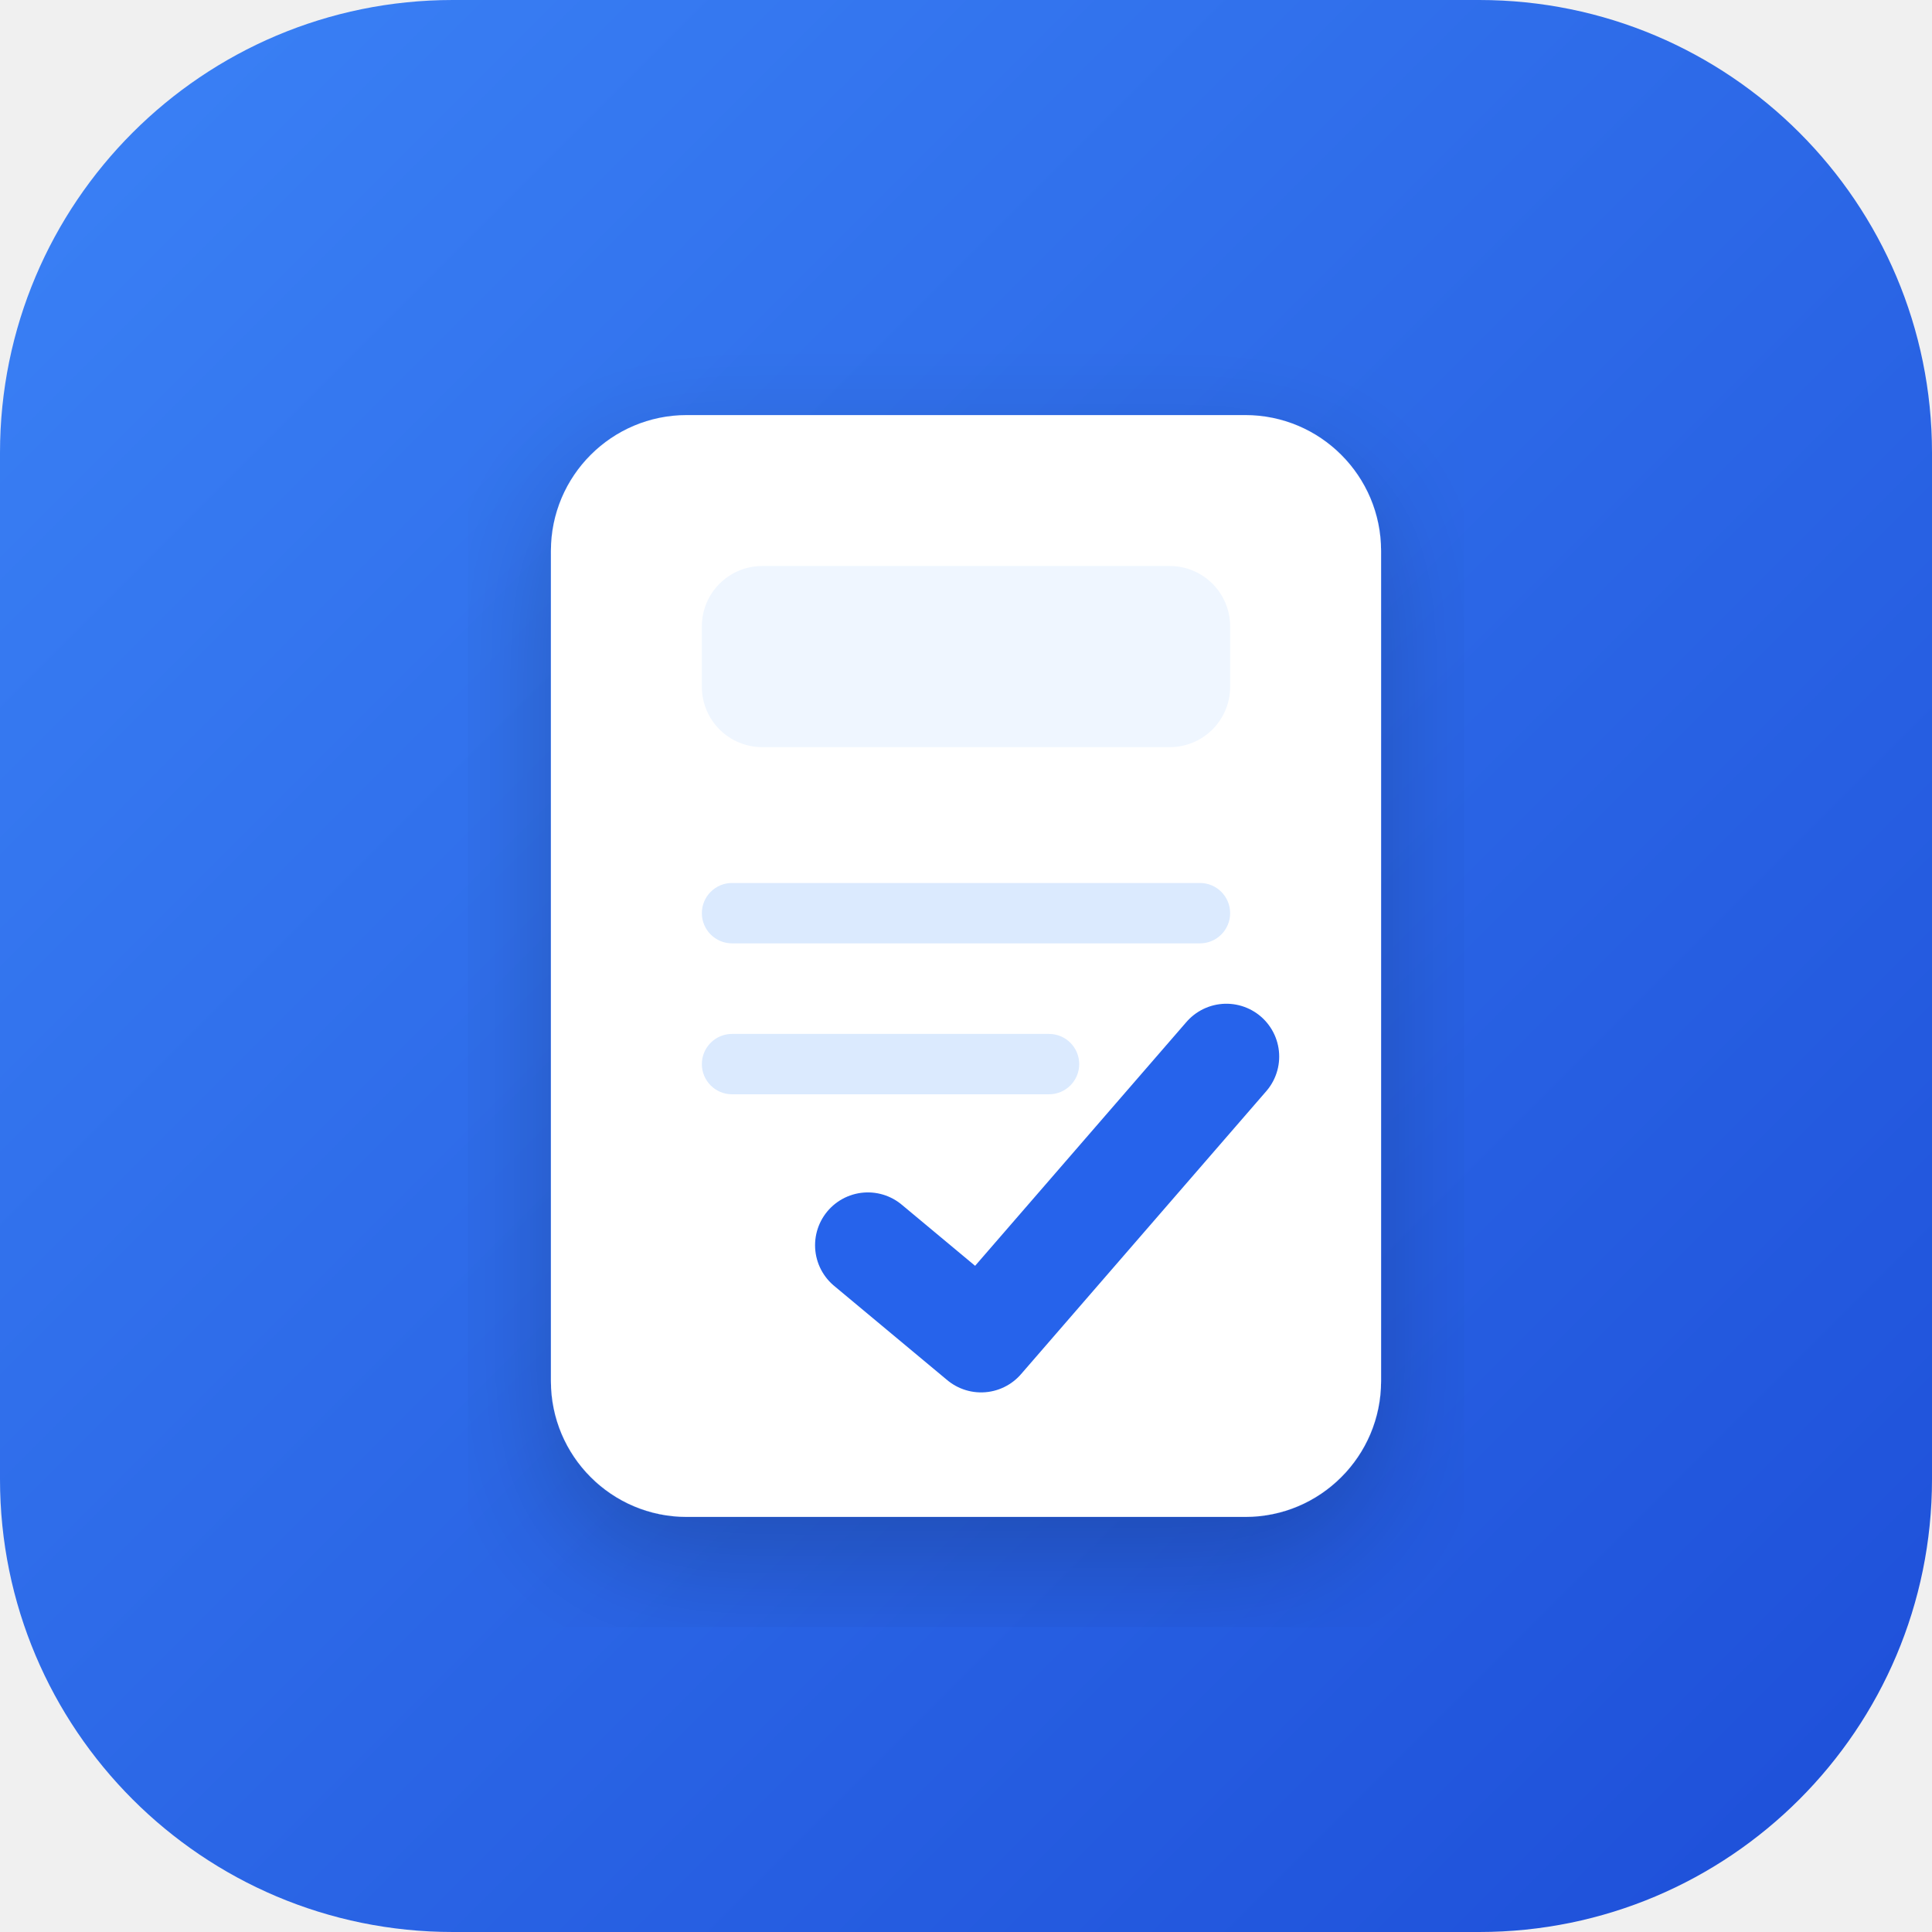
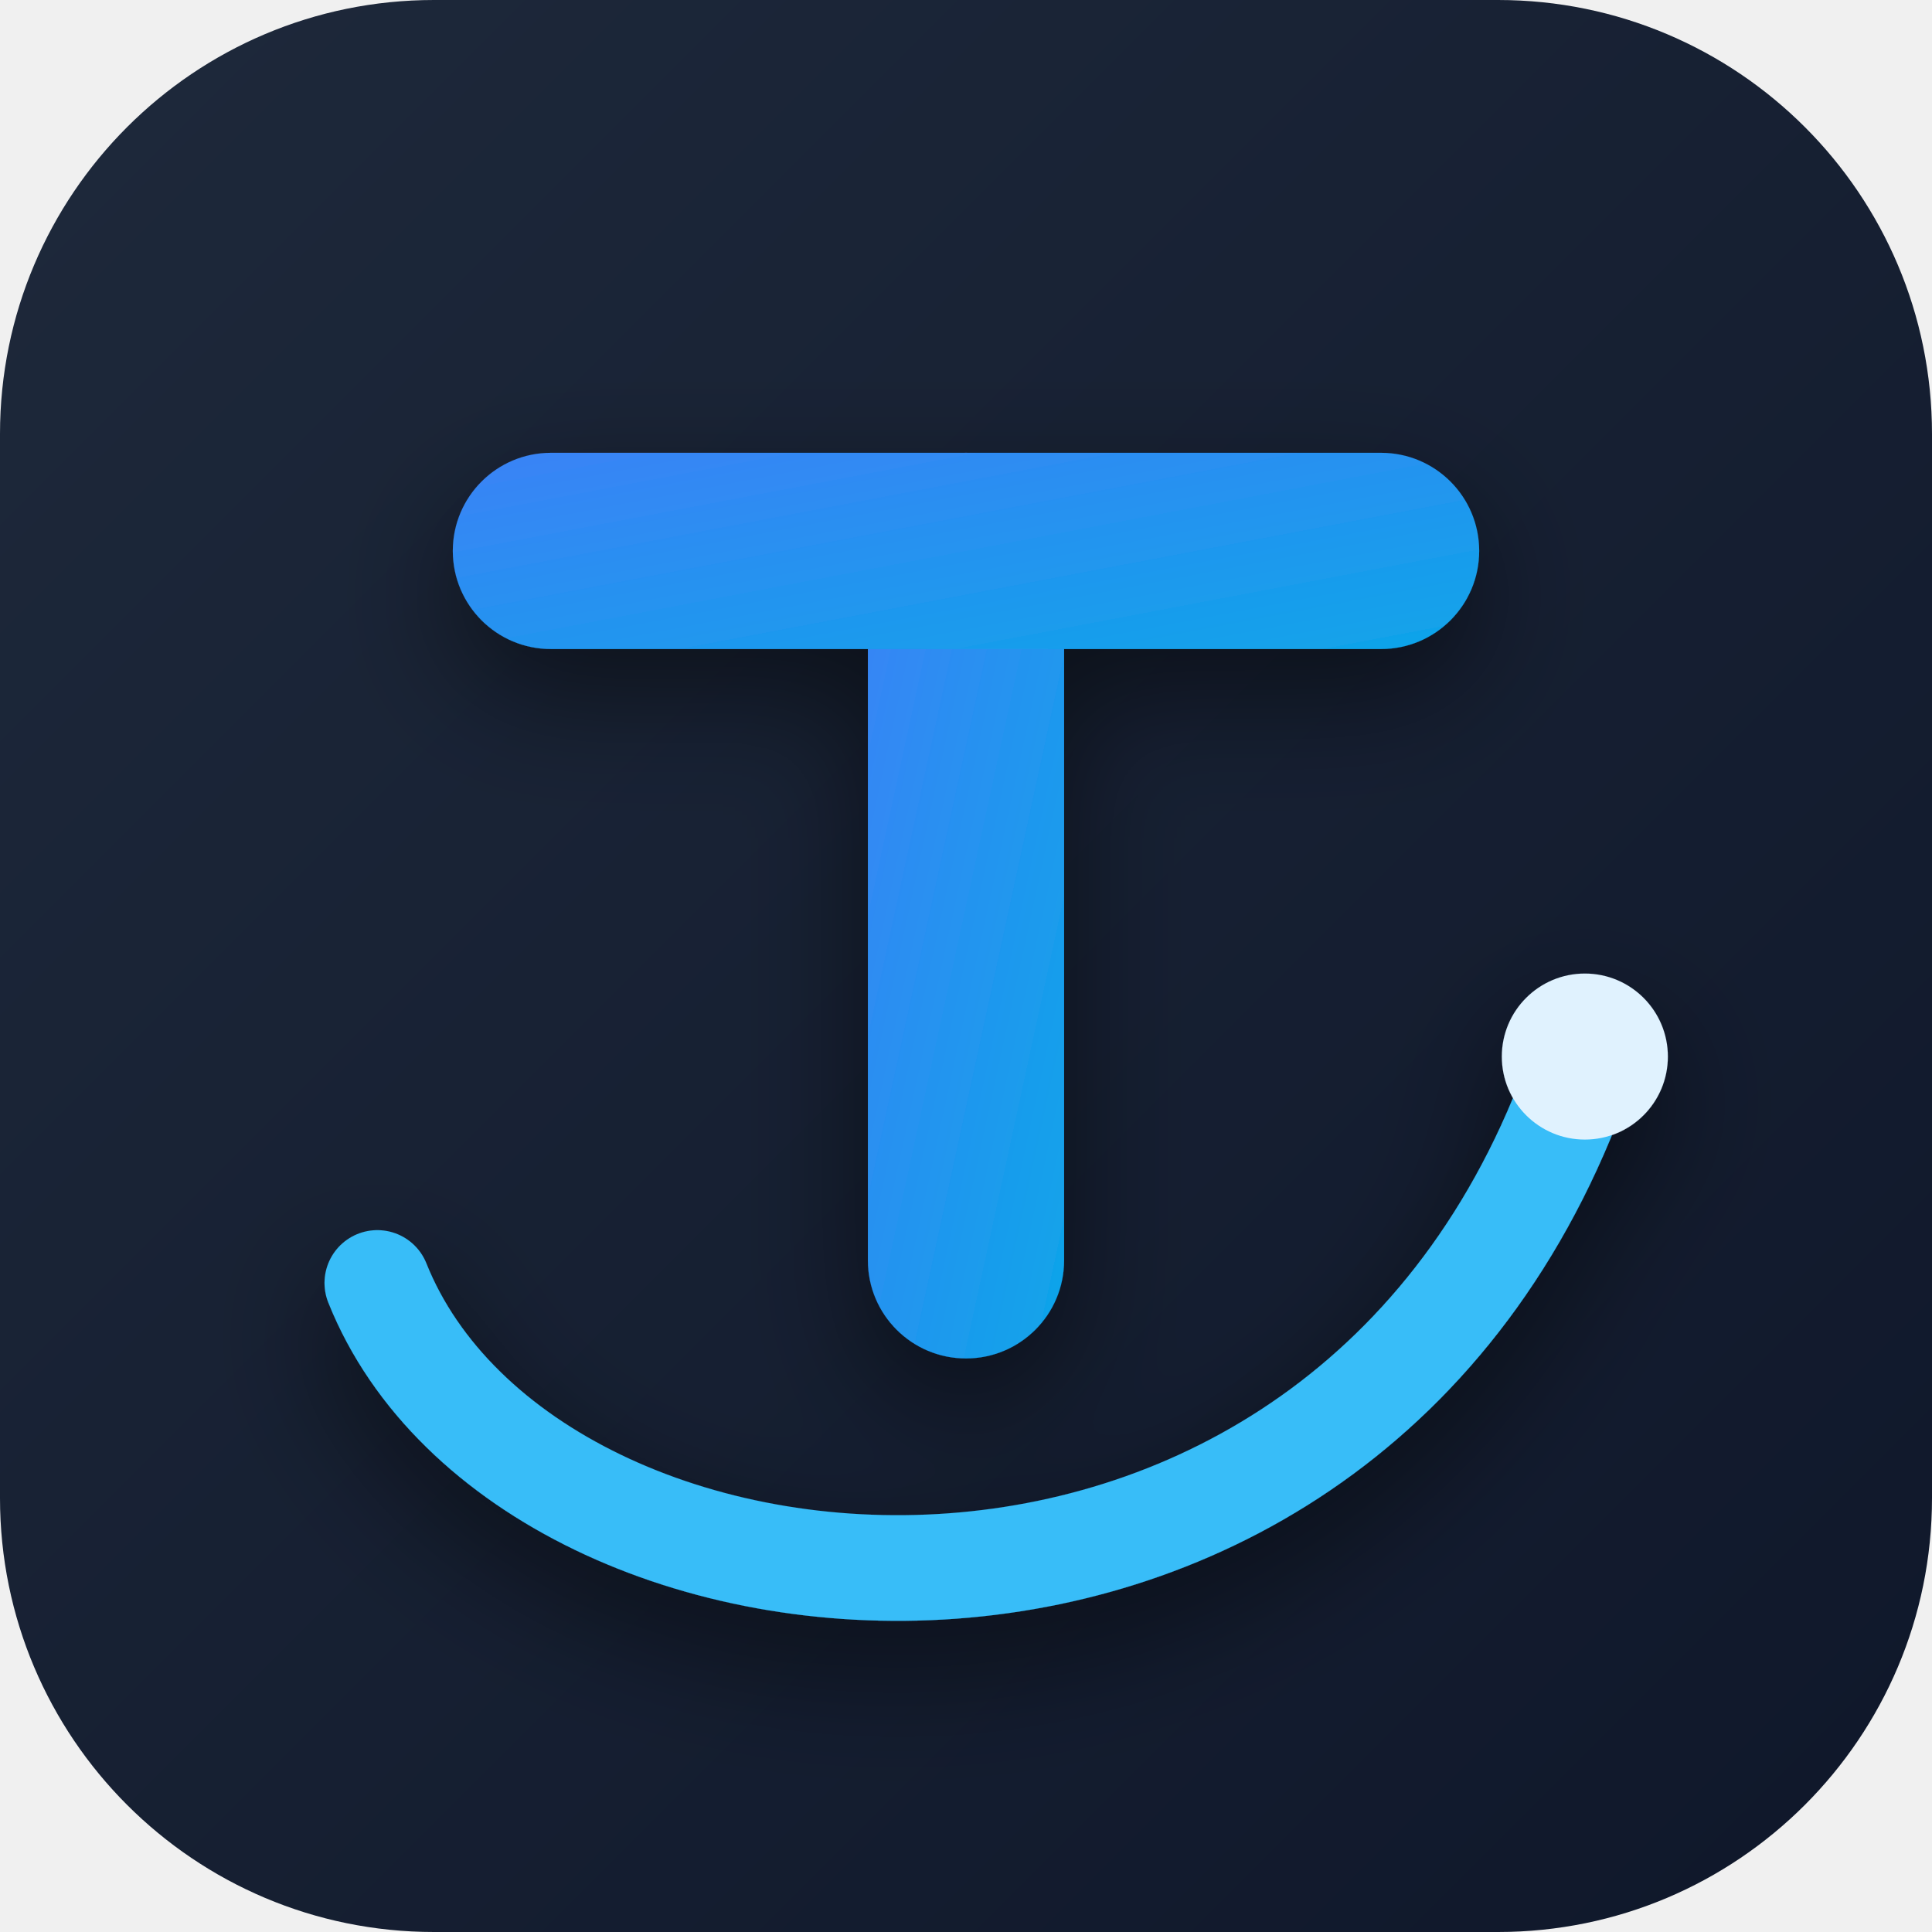
<svg xmlns="http://www.w3.org/2000/svg" viewBox="0 0 512 512">
  <defs>
-     <linearGradient id="bg" x1="0" y1="0" x2="512" y2="512" gradientUnits="userSpaceOnUse">
+     <linearGradient id="bg" x1="0%" y1="0%" x2="100%" y2="100%">
+       <stop offset="0%" stop-color="#1e293b" />
+       <stop offset="100%" stop-color="#0f172a" />
+     </linearGradient>
+     <linearGradient id="accent" x1="0%" y1="0%" x2="100%" y2="100%">
      <stop offset="0%" stop-color="#3b82f6" />
-       <stop offset="100%" stop-color="#1d4ed8" />
+       <stop offset="100%" stop-color="#0ea5e9" />
    </linearGradient>
-     <filter id="shadow">
-       <feDropShadow dx="0" dy="12" stdDeviation="16" flood-color="#000000" flood-opacity="0.2" />
+     <filter id="shadow" x="-20%" y="-20%" width="140%" height="140%">
+       <feDropShadow dx="0" dy="12" stdDeviation="16" flood-color="#000000" flood-opacity="0.5" />
    </filter>
  </defs>
-   <rect width="512" height="512" rx="120" fill="url(#bg)" />
+   <rect width="512" height="512" rx="115" fill="url(#bg)" />
  <g filter="url(#shadow)">
-     <rect x="146" y="110" width="220" height="292" rx="36" fill="#ffffff" />
-     <rect x="186" y="150" width="140" height="48" rx="16" fill="#eff6ff" />
-     <rect x="186" y="234" width="140" height="16" rx="8" fill="#dbeafe" />
-     <rect x="186" y="274" width="100" height="16" rx="8" fill="#dbeafe" />
-     <path d="M 230,330 L 260,355 L 325,280" fill="none" stroke="#2563eb" stroke-width="28" stroke-linecap="round" stroke-linejoin="round" />
+     <rect x="230" y="120" width="52" height="240" rx="26" fill="url(#accent)" />
+     <rect x="120" y="120" width="272" height="52" rx="26" fill="url(#accent)" />
+     <path d="M 100 340 C 140 440, 360 460, 420 280" fill="none" stroke="#38bdf8" stroke-width="28" stroke-linecap="round" />
+     <circle cx="420" cy="280" r="22" fill="#e0f2fe" />
  </g>
</svg>
